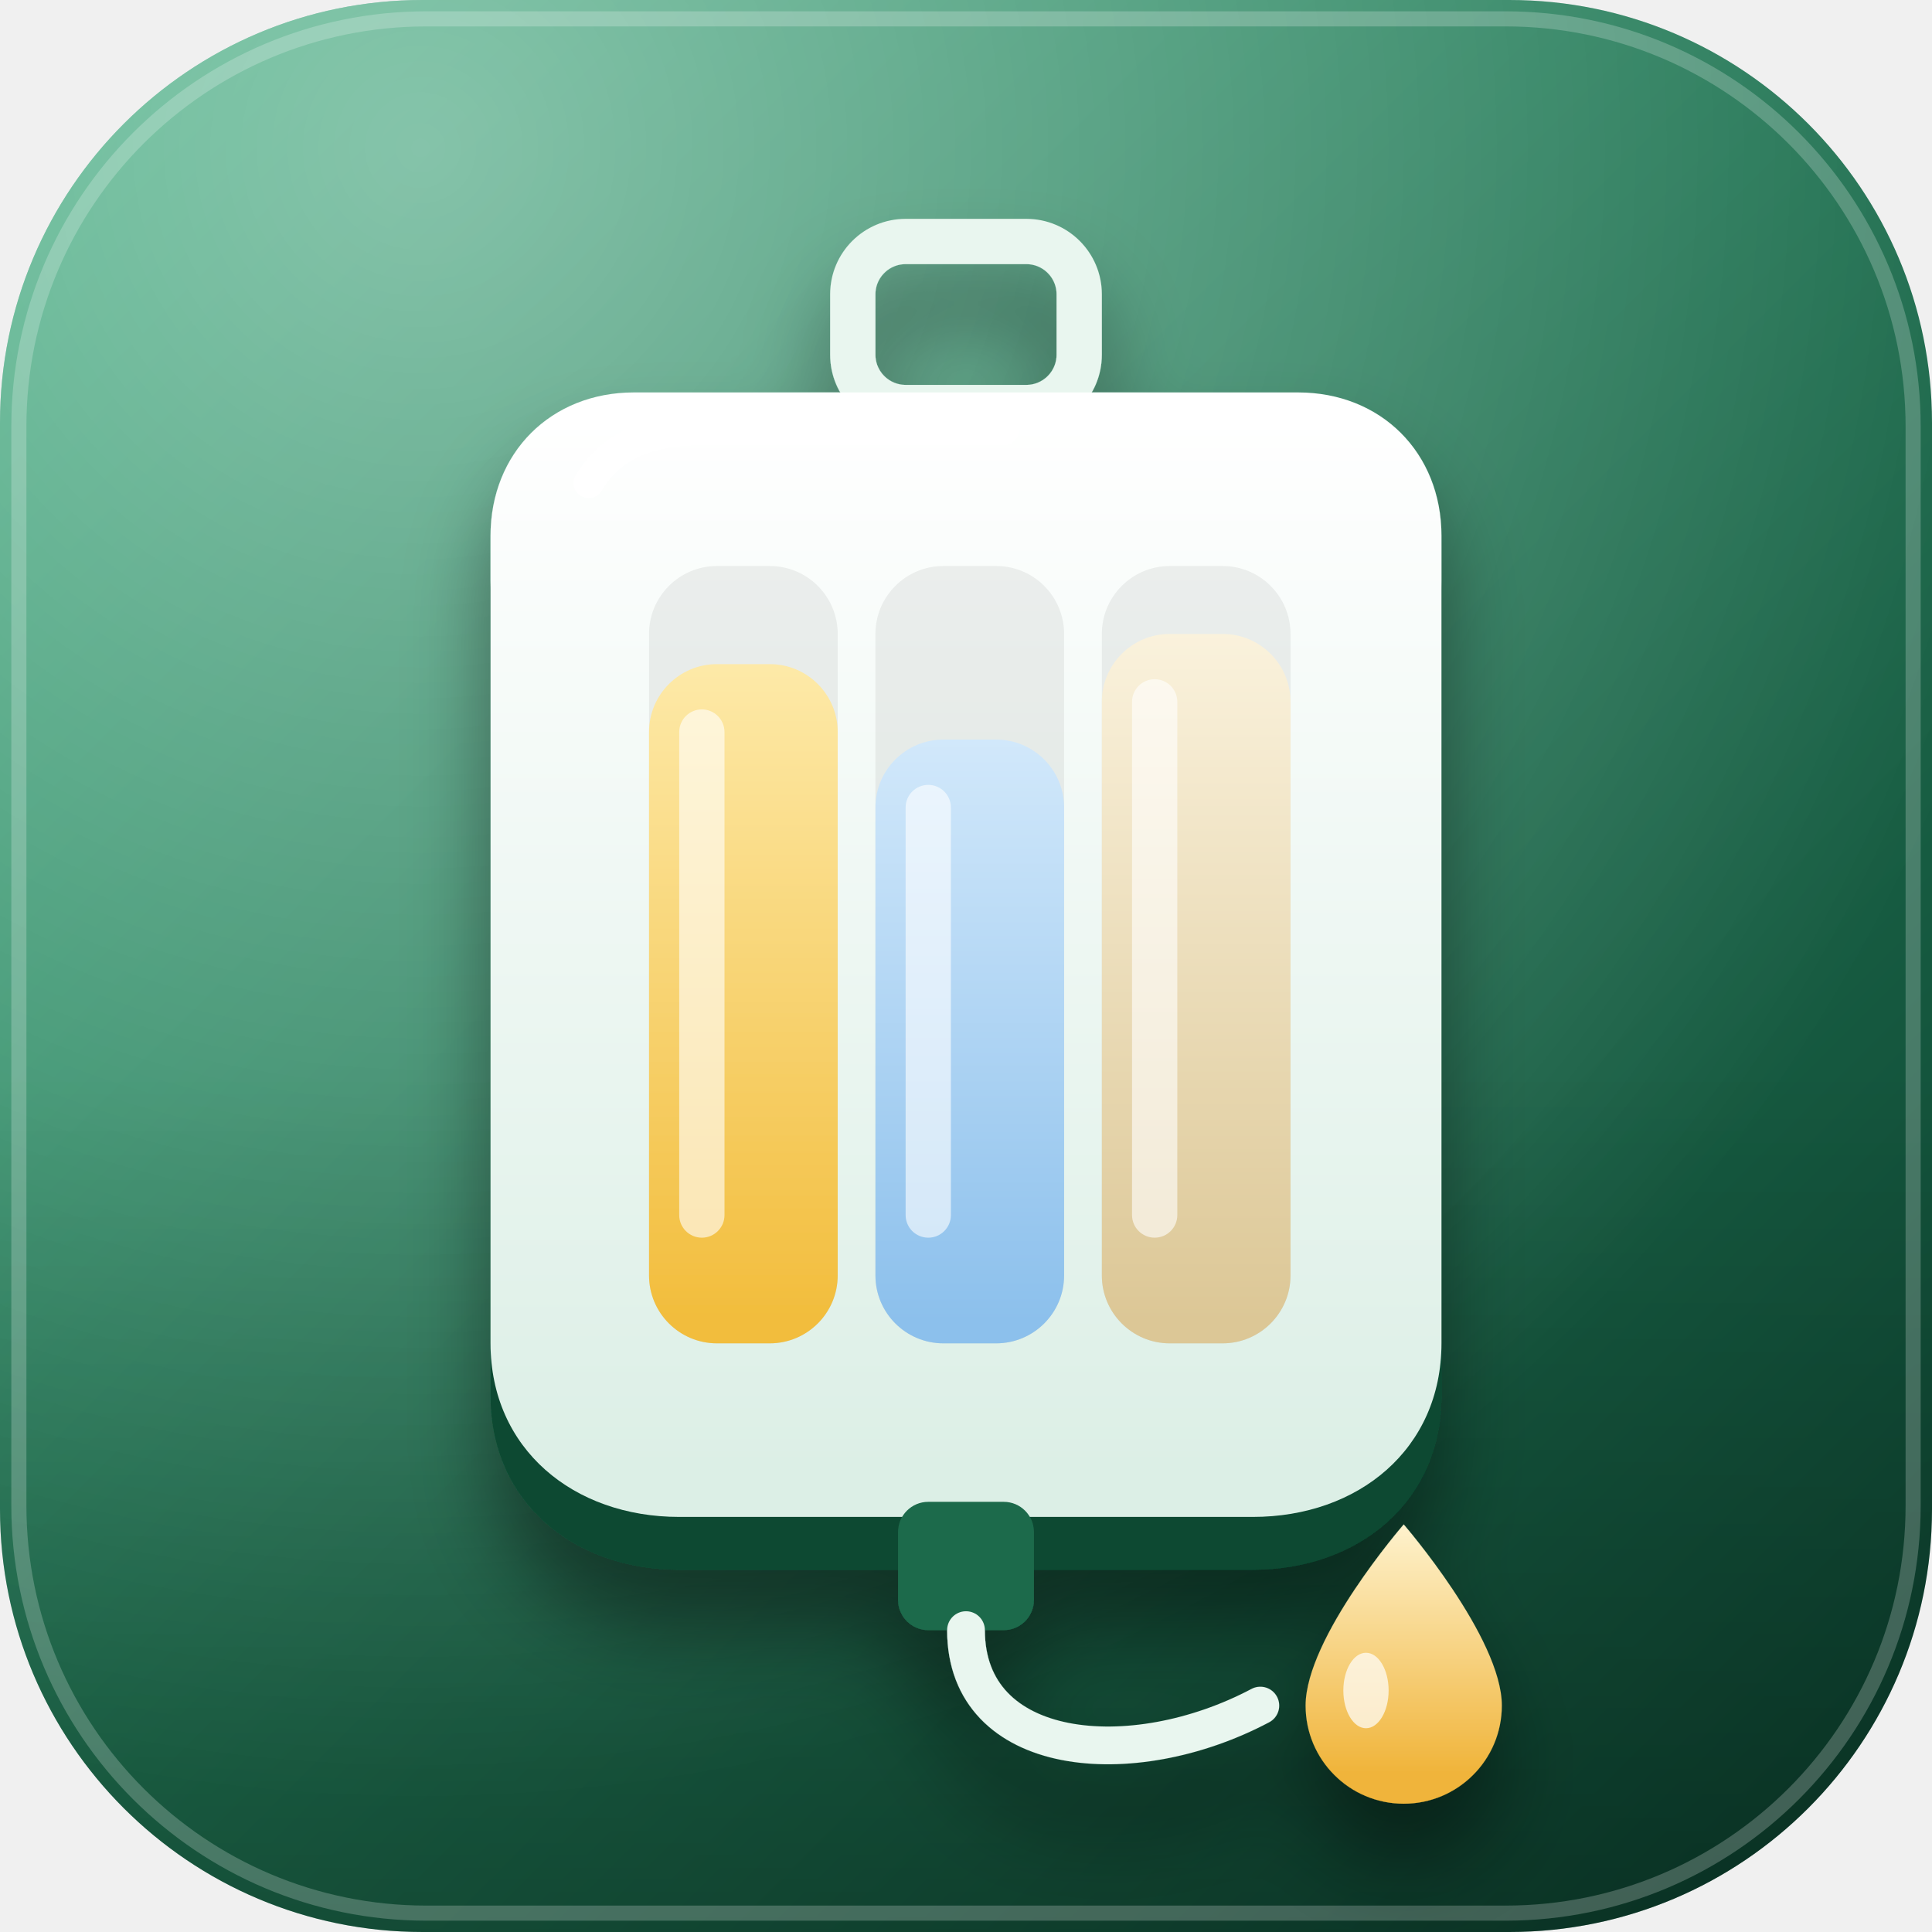
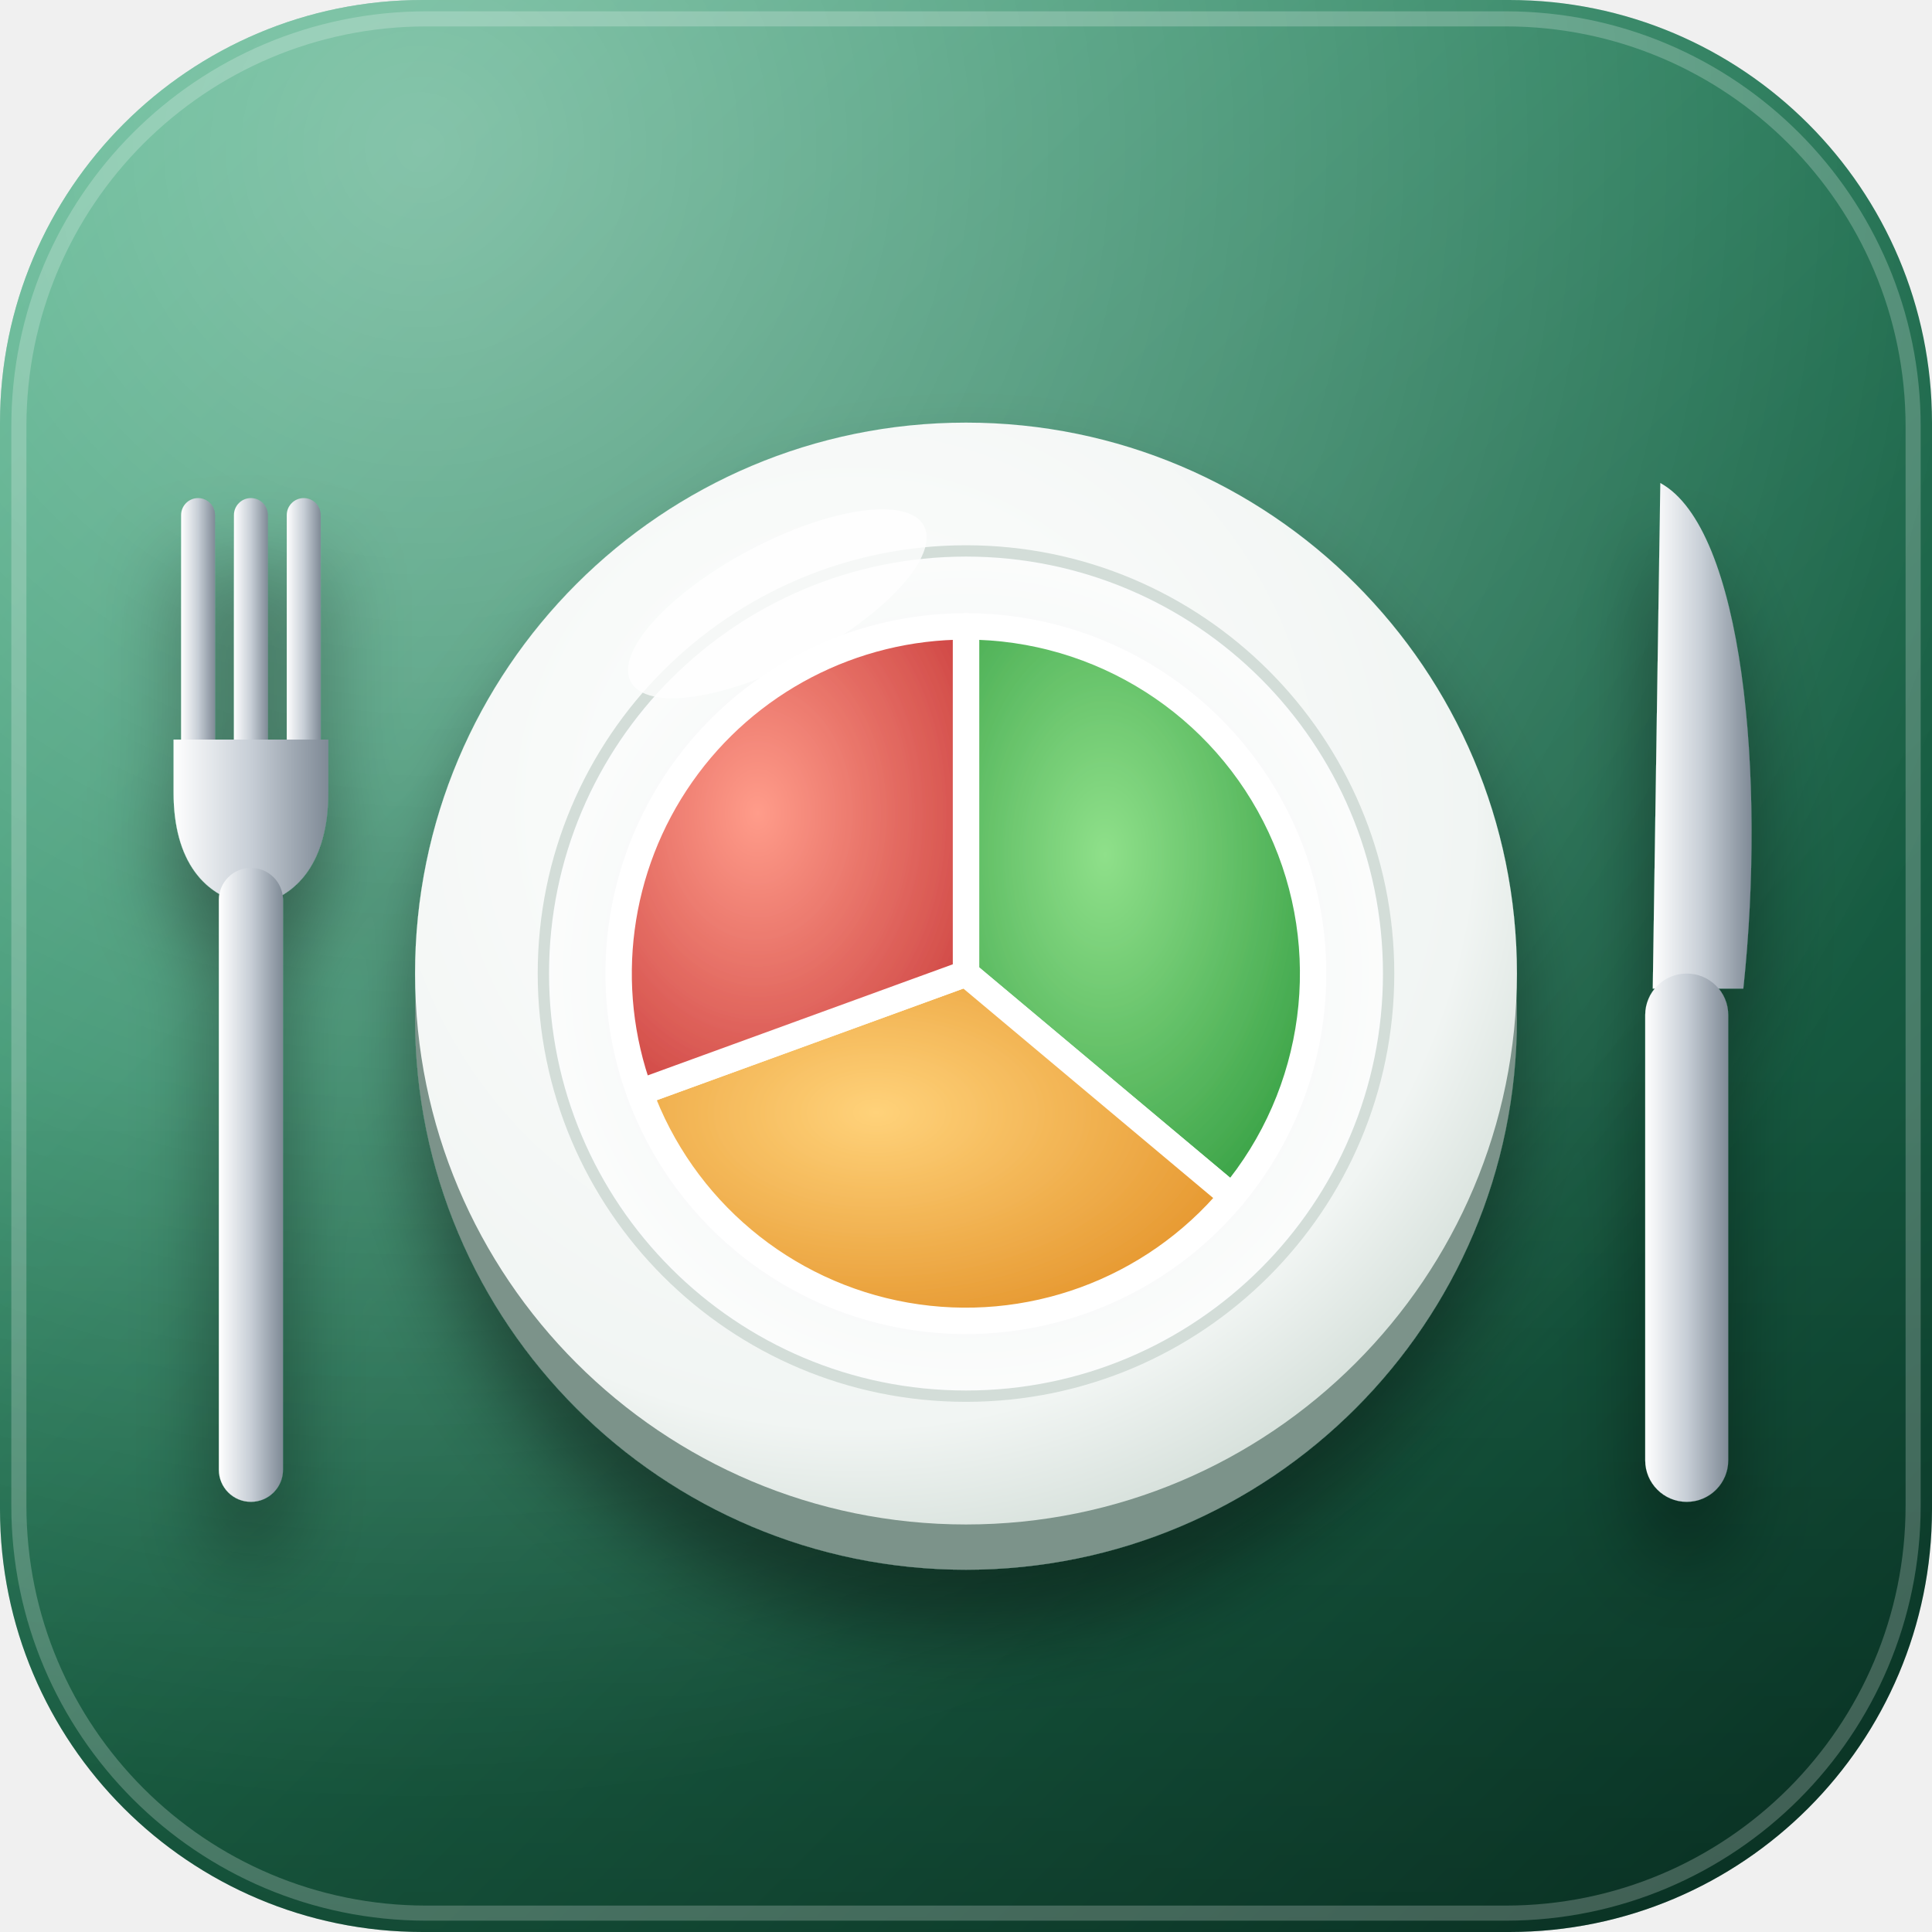
<svg xmlns="http://www.w3.org/2000/svg" viewBox="0 0 512 512" width="512" height="512">
  <defs>
    <linearGradient id="tg" x1="0" y1="0" x2="1" y2="1">
      <stop offset="0" stop-color="#33a877" />
      <stop offset="1" stop-color="#0b3d2c" />
    </linearGradient>
    <radialGradient id="th" cx="0.22" cy="0.08" r="0.85">
      <stop offset="0" stop-color="#fff" stop-opacity="0.42" />
      <stop offset="1" stop-color="#fff" stop-opacity="0" />
    </radialGradient>
    <linearGradient id="tb" x1="0" y1="0" x2="0" y2="1">
      <stop offset="0.55" stop-color="#000" stop-opacity="0" />
      <stop offset="1" stop-color="#000" stop-opacity="0.28" />
    </linearGradient>
    <filter id="sh" x="-30%" y="-30%" width="160%" height="170%">
      <feGaussianBlur in="SourceAlpha" stdDeviation="11" />
      <feOffset dy="16" />
      <feComponentTransfer>
        <feFuncA type="linear" slope=".42" />
      </feComponentTransfer>
      <feMerge>
        <feMergeNode />
        <feMergeNode in="SourceGraphic" />
      </feMerge>
    </filter>
    <filter id="sh2" x="-30%" y="-30%" width="160%" height="170%">
      <feGaussianBlur in="SourceAlpha" stdDeviation="3" />
      <feOffset dy="4" />
      <feComponentTransfer>
        <feFuncA type="linear" slope=".35" />
      </feComponentTransfer>
      <feMerge>
        <feMergeNode />
        <feMergeNode in="SourceGraphic" />
      </feMerge>
    </filter>
-     <linearGradient id="bg" x1="0" y1="110" x2="0" y2="390" gradientUnits="userSpaceOnUse">
+     <radialGradient id="pl" cx="0.4" cy="0.35" r="0.75">
      <stop offset="0" stop-color="#ffffff" />
-       <stop offset="1" stop-color="#dcefe6" />
-     </linearGradient>
-     <linearGradient id="c1" x1="0" y1="150" x2="0" y2="350" gradientUnits="userSpaceOnUse">
-       <stop offset="0" stop-color="#fff0b8" />
-       <stop offset="1" stop-color="#f2bd3c" />
-     </linearGradient>
-     <linearGradient id="c2" x1="0" y1="150" x2="0" y2="350" gradientUnits="userSpaceOnUse">
-       <stop offset="0" stop-color="#e6f4ff" />
-       <stop offset="1" stop-color="#8cc0ec" />
-     </linearGradient>
-     <linearGradient id="c3" x1="0" y1="150" x2="0" y2="350" gradientUnits="userSpaceOnUse">
-       <stop offset="0" stop-color="#fdf6e3" />
-       <stop offset="1" stop-color="#dcc796" />
-     </linearGradient>
-     <linearGradient id="dr" x1="0" y1="400" x2="0" y2="470" gradientUnits="userSpaceOnUse">
-       <stop offset="0" stop-color="#fff6d6" />
-       <stop offset="1" stop-color="#f0b43a" />
+       <stop offset="0.75" stop-color="#f1f5f3" />
+       <stop offset="1" stop-color="#c9d6cf" />
+     </radialGradient>
+     <radialGradient id="pl2" cx="0.5" cy="0.5" r="0.6">
+       <stop offset="0" stop-color="#e9efec" />
+       <stop offset="1" stop-color="#ffffff" />
+     </radialGradient>
+     <radialGradient id="s1" cx="0.4" cy="0.4" r="0.8">
+       <stop offset="0" stop-color="#8fe08a" />
+       <stop offset="1" stop-color="#2f9a3e" />
+     </radialGradient>
+     <radialGradient id="s2" cx="0.4" cy="0.4" r="0.8">
+       <stop offset="0" stop-color="#ffd27a" />
+       <stop offset="1" stop-color="#e08a1e" />
+     </radialGradient>
+     <radialGradient id="s3" cx="0.4" cy="0.4" r="0.8">
+       <stop offset="0" stop-color="#ff9c8a" />
+       <stop offset="1" stop-color="#c83a3a" />
+     </radialGradient>
+     <linearGradient id="mt" x1="0" y1="0" x2="1" y2="0">
+       <stop offset="0" stop-color="#ffffff" />
+       <stop offset="0.5" stop-color="#c7ced6" />
+       <stop offset="1" stop-color="#7f8a96" />
    </linearGradient>
  </defs>
  <rect width="512" height="512" rx="112" fill="url(#tg)" />
  <rect width="512" height="512" rx="112" fill="url(#th)" />
  <rect width="512" height="512" rx="112" fill="url(#tb)" />
  <rect x="5" y="5" width="502" height="502" rx="108" fill="none" stroke="#fff" stroke-opacity=".22" stroke-width="4" />
  <g transform="">
    <g filter="url(#sh)">
-       <rect x="226" y="64" width="60" height="44" rx="14" fill="none" stroke="#e9f6ef" stroke-width="12" />
-       <g transform="translate(0 14)">
-         <path d="M168 104h176c22 0 38 16 38 38v214c0 28-22 46-50 46H180c-28 0-50-18-50-46V142c0-22 16-38 38-38z" fill="#0d4a33" />
+       <circle cx="256" cy="258" r="146" fill="#7c938a" transform="translate(0 12)" />
+       <circle cx="256" cy="258" r="146" fill="url(#pl)" />
+       <circle cx="256" cy="258" r="112" fill="url(#pl2)" stroke="#d3ddd8" stroke-width="3" />
+       <path d="M256 258L256.0 166.0A92 92 0 0 1 326.5 317.1Z" fill="url(#s1)" stroke="#fff" stroke-width="7" stroke-linejoin="round" />
+       <path d="M256 258L326.5 317.1A92 92 0 0 1 169.5 289.5Z" fill="url(#s2)" stroke="#fff" stroke-width="7" stroke-linejoin="round" />
+       <path d="M256 258L169.5 289.5A92 92 0 0 1 256.0 166.0Z" fill="url(#s3)" stroke="#fff" stroke-width="7" stroke-linejoin="round" />
+       <ellipse cx="206" cy="160" rx="44" ry="16" fill="#fff" fill-opacity=".8" transform="rotate(-28 206 160)" />
+       <g>
+         <rect x="48" y="132" width="9" height="78" rx="4.5" fill="url(#mt)" />
+         <rect x="62" y="132" width="9" height="78" rx="4.5" fill="url(#mt)" />
+         <rect x="76" y="132" width="9" height="78" rx="4.5" fill="url(#mt)" />
+         <path d="M46 196h41v14c0 18-8 28-20 30v-0c-13-2-21-12-21-30z" fill="url(#mt)" />
+         <rect x="58" y="230" width="17" height="168" rx="8.5" fill="url(#mt)" />
      </g>
-       <path d="M168 104h176c22 0 38 16 38 38v214c0 28-22 46-50 46H180c-28 0-50-18-50-46V142c0-22 16-38 38-38z" fill="url(#bg)" />
-       <rect x="172" y="150" width="50" height="206" rx="18" fill="#000" fill-opacity=".06" />
-       <rect x="172" y="176" width="50" height="180" rx="18" fill="url(#c1)" />
-       <rect x="180" y="188" width="12" height="140" rx="6" fill="#fff" fill-opacity=".6" />
-       <rect x="232" y="150" width="50" height="206" rx="18" fill="#000" fill-opacity=".06" />
-       <rect x="232" y="196" width="50" height="160" rx="18" fill="url(#c2)" />
-       <rect x="240" y="208" width="12" height="120" rx="6" fill="#fff" fill-opacity=".6" />
-       <rect x="292" y="150" width="50" height="206" rx="18" fill="#000" fill-opacity=".06" />
-       <rect x="292" y="168" width="50" height="188" rx="18" fill="url(#c3)" />
-       <rect x="300" y="180" width="12" height="148" rx="6" fill="#fff" fill-opacity=".6" />
-       <path d="M156 128c6-10 16-14 30-14h80" fill="none" stroke="#fff" stroke-width="8" stroke-linecap="round" />
-       <rect x="238" y="398" width="36" height="34" rx="8" fill="#1f6b4c" />
-       <path d="M256 432C256 466 300 470 334 452" fill="none" stroke="#e9f6ef" stroke-width="10" stroke-linecap="round" />
-       <path d="M372 404C372 404 346 434 346 452a26 26 0 0 0 52 0c0-18-26-48-26-48z" fill="url(#dr)" />
-       <ellipse cx="362" cy="448" rx="6" ry="10" fill="#fff" fill-opacity=".7" />
+       <g>
+         <path d="M440 128C462 140 468 206 462 262H438Z" fill="url(#mt)" />
+         <rect x="436" y="258" width="22" height="140" rx="11" fill="url(#mt)" />
+       </g>
    </g>
  </g>
</svg>
